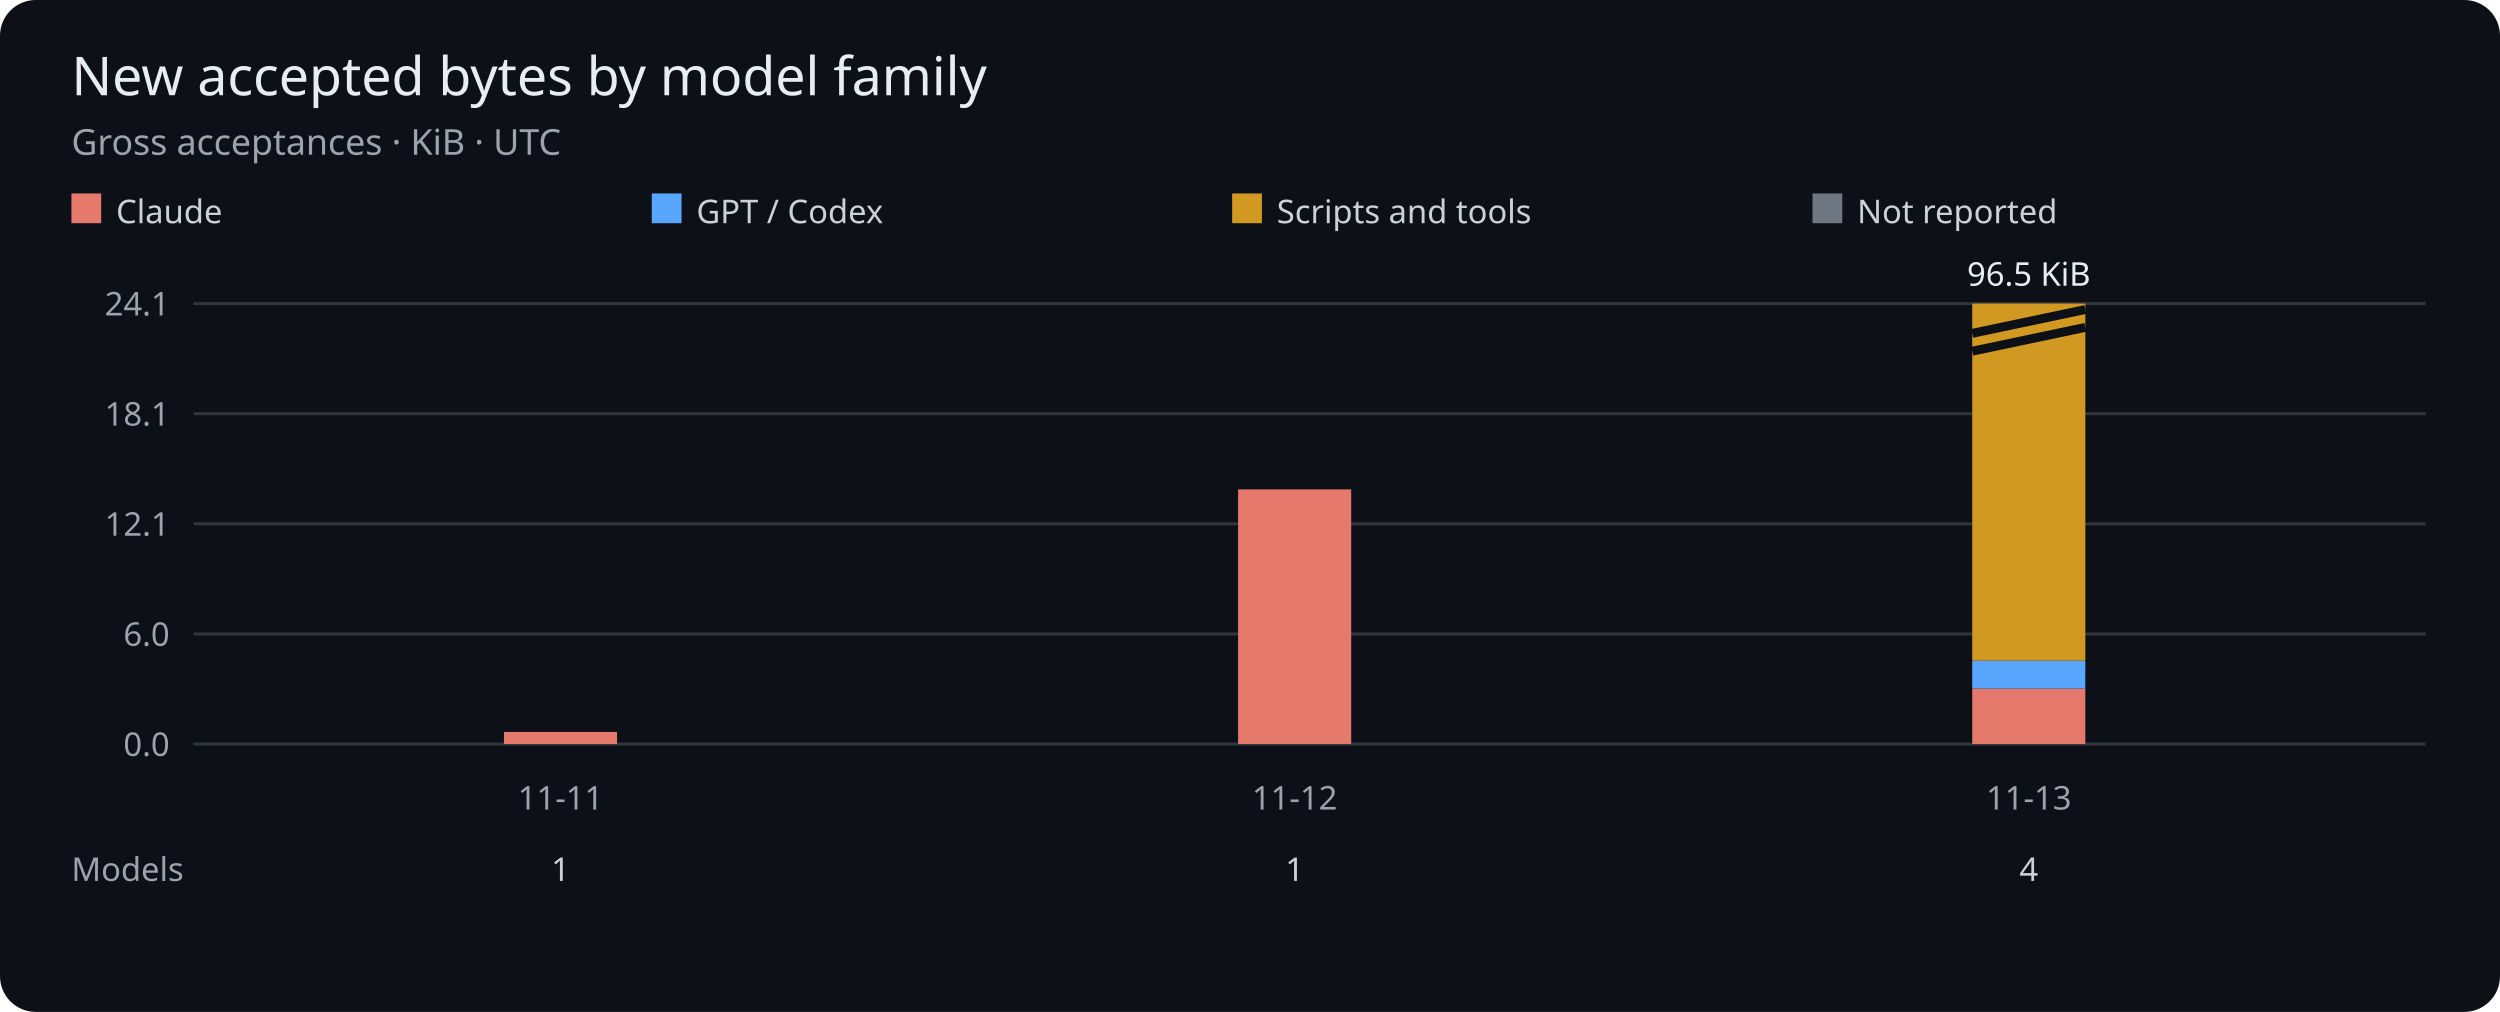
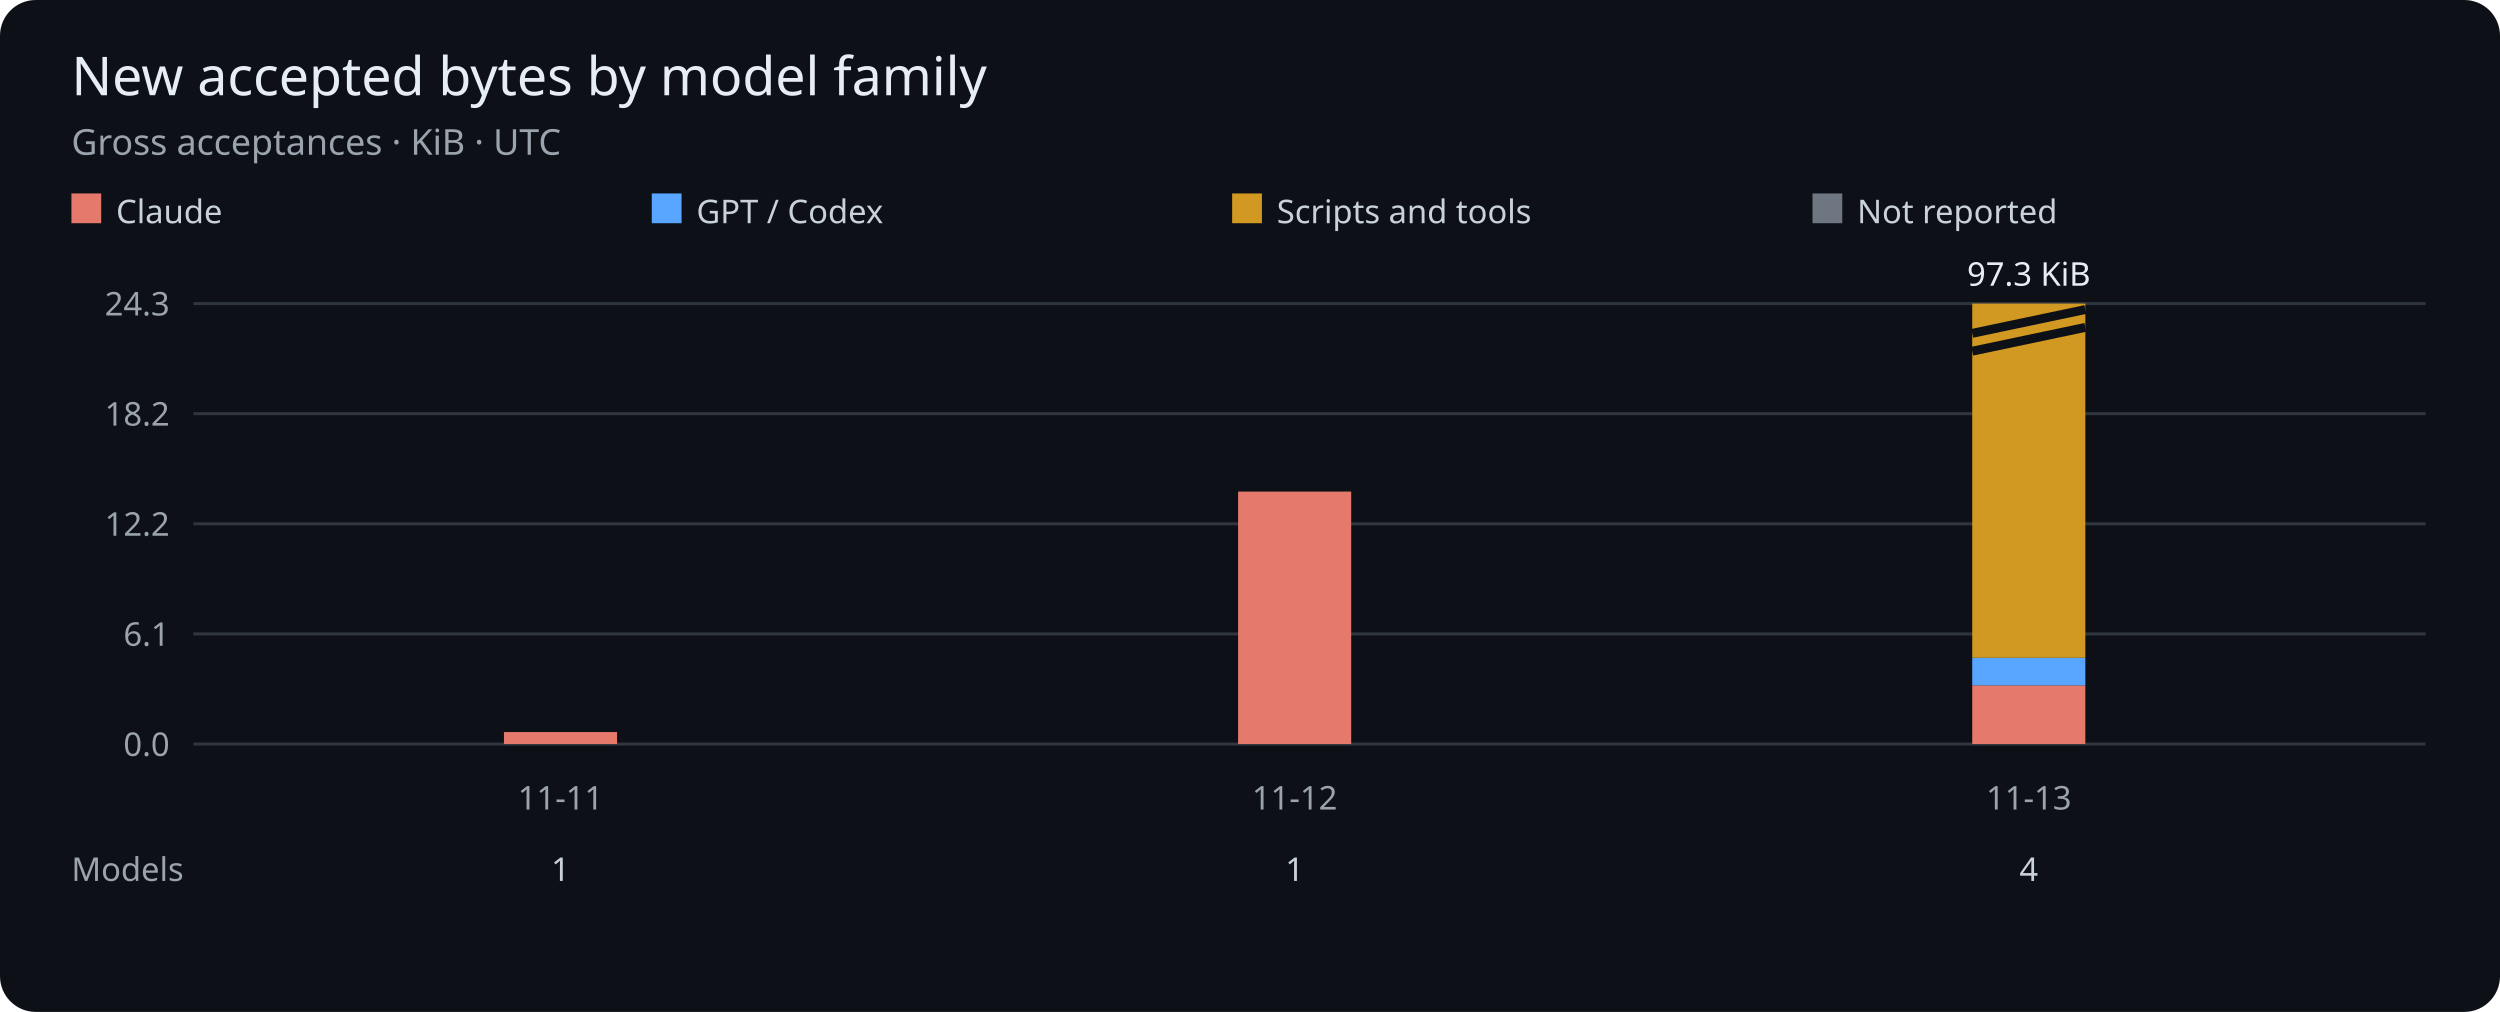
<svg xmlns="http://www.w3.org/2000/svg" viewBox="0 0 840 340" role="img" aria-label="Gross accepted bytes per UTC day by model family">
  <rect width="840" height="340" rx="12" fill="#0d1117" />
  <g font-family="sans-serif">
    <text x="24" y="32" fill="#e6edf3" font-size="18">New accepted bytes by model family</text>
    <text x="24" y="52" fill="#9ba3ad" font-size="12">Gross acceptances · KiB · UTC</text>
    <rect x="24" y="65" width="10" height="10" fill="#e5796b" />
    <text x="39" y="75" fill="#c9d1d9" font-size="11">Claude</text>
    <rect x="219" y="65" width="10" height="10" fill="#58a6ff" />
    <text x="234" y="75" fill="#c9d1d9" font-size="11">GPT / Codex</text>
    <rect x="414" y="65" width="10" height="10" fill="#d29922" />
    <text x="429" y="75" fill="#c9d1d9" font-size="11">Scripts and tools</text>
    <rect x="609" y="65" width="10" height="10" fill="#6e7681" />
    <text x="624" y="75" fill="#c9d1d9" font-size="11">Not reported</text>
    <path d="M65 250H815" stroke="#30363d" />
    <text x="57" y="254" fill="#9ba3ad" font-size="11" text-anchor="end">0.0</text>
    <path d="M65 213H815" stroke="#30363d" />
-     <text x="57" y="217" fill="#9ba3ad" font-size="11" text-anchor="end">6.0</text>
+     <text x="57" y="217" fill="#9ba3ad" font-size="11" text-anchor="end">6.1</text>
    <path d="M65 176H815" stroke="#30363d" />
-     <text x="57" y="180" fill="#9ba3ad" font-size="11" text-anchor="end">12.1</text>
+     <text x="57" y="180" fill="#9ba3ad" font-size="11" text-anchor="end">12.2</text>
    <path d="M65 139H815" stroke="#30363d" />
-     <text x="57" y="143" fill="#9ba3ad" font-size="11" text-anchor="end">18.1</text>
+     <text x="57" y="143" fill="#9ba3ad" font-size="11" text-anchor="end">18.2</text>
    <path d="M65 102H815" stroke="#30363d" />
-     <text x="57" y="106" fill="#9ba3ad" font-size="11" text-anchor="end">24.1</text>
-     <rect x="169.33" y="245.93" width="38.00" height="4.07" fill="#e5796b" />
+     <text x="57" y="106" fill="#9ba3ad" font-size="11" text-anchor="end">24.3</text>
+     <rect x="169.33" y="245.97" width="38.00" height="4.03" fill="#e5796b" />
    <text x="188.33" y="272" fill="#9ba3ad" font-size="11" text-anchor="middle">11-11</text>
    <text x="188.33" y="296" fill="#c9d1d9" font-size="11" text-anchor="middle">1</text>
-     <rect x="416.00" y="164.43" width="38.00" height="85.57" fill="#e5796b" />
+     <rect x="416.00" y="165.17" width="38.00" height="84.83" fill="#e5796b" />
    <text x="435.00" y="272" fill="#9ba3ad" font-size="11" text-anchor="middle">11-12</text>
    <text x="435.00" y="296" fill="#c9d1d9" font-size="11" text-anchor="middle">1</text>
-     <rect x="662.67" y="231.34" width="38.00" height="18.66" fill="#e5796b" />
-     <rect x="662.67" y="221.99" width="38.00" height="9.34" fill="#58a6ff" />
-     <rect x="662.67" y="102.00" width="38.00" height="119.99" fill="#d29922" />
+     <rect x="662.67" y="230.27" width="38.00" height="19.73" fill="#e5796b" />
+     <rect x="662.67" y="221.01" width="38.00" height="9.26" fill="#58a6ff" />
+     <rect x="662.67" y="102.00" width="38.00" height="119.01" fill="#d29922" />
    <path d="M662.67 112 l38.00 -8 M662.67 118 l38.00 -8" stroke="#0d1117" stroke-width="3" />
-     <text x="681.67" y="96" fill="#e6edf3" font-size="11" text-anchor="middle">96.5 KiB</text>
+     <text x="681.67" y="96" fill="#e6edf3" font-size="11" text-anchor="middle">97.3 KiB</text>
    <text x="681.67" y="272" fill="#9ba3ad" font-size="11" text-anchor="middle">11-13</text>
    <text x="681.67" y="296" fill="#c9d1d9" font-size="11" text-anchor="middle">4</text>
    <text x="24" y="296" fill="#9ba3ad" font-size="11">Models</text>
  </g>
</svg>
